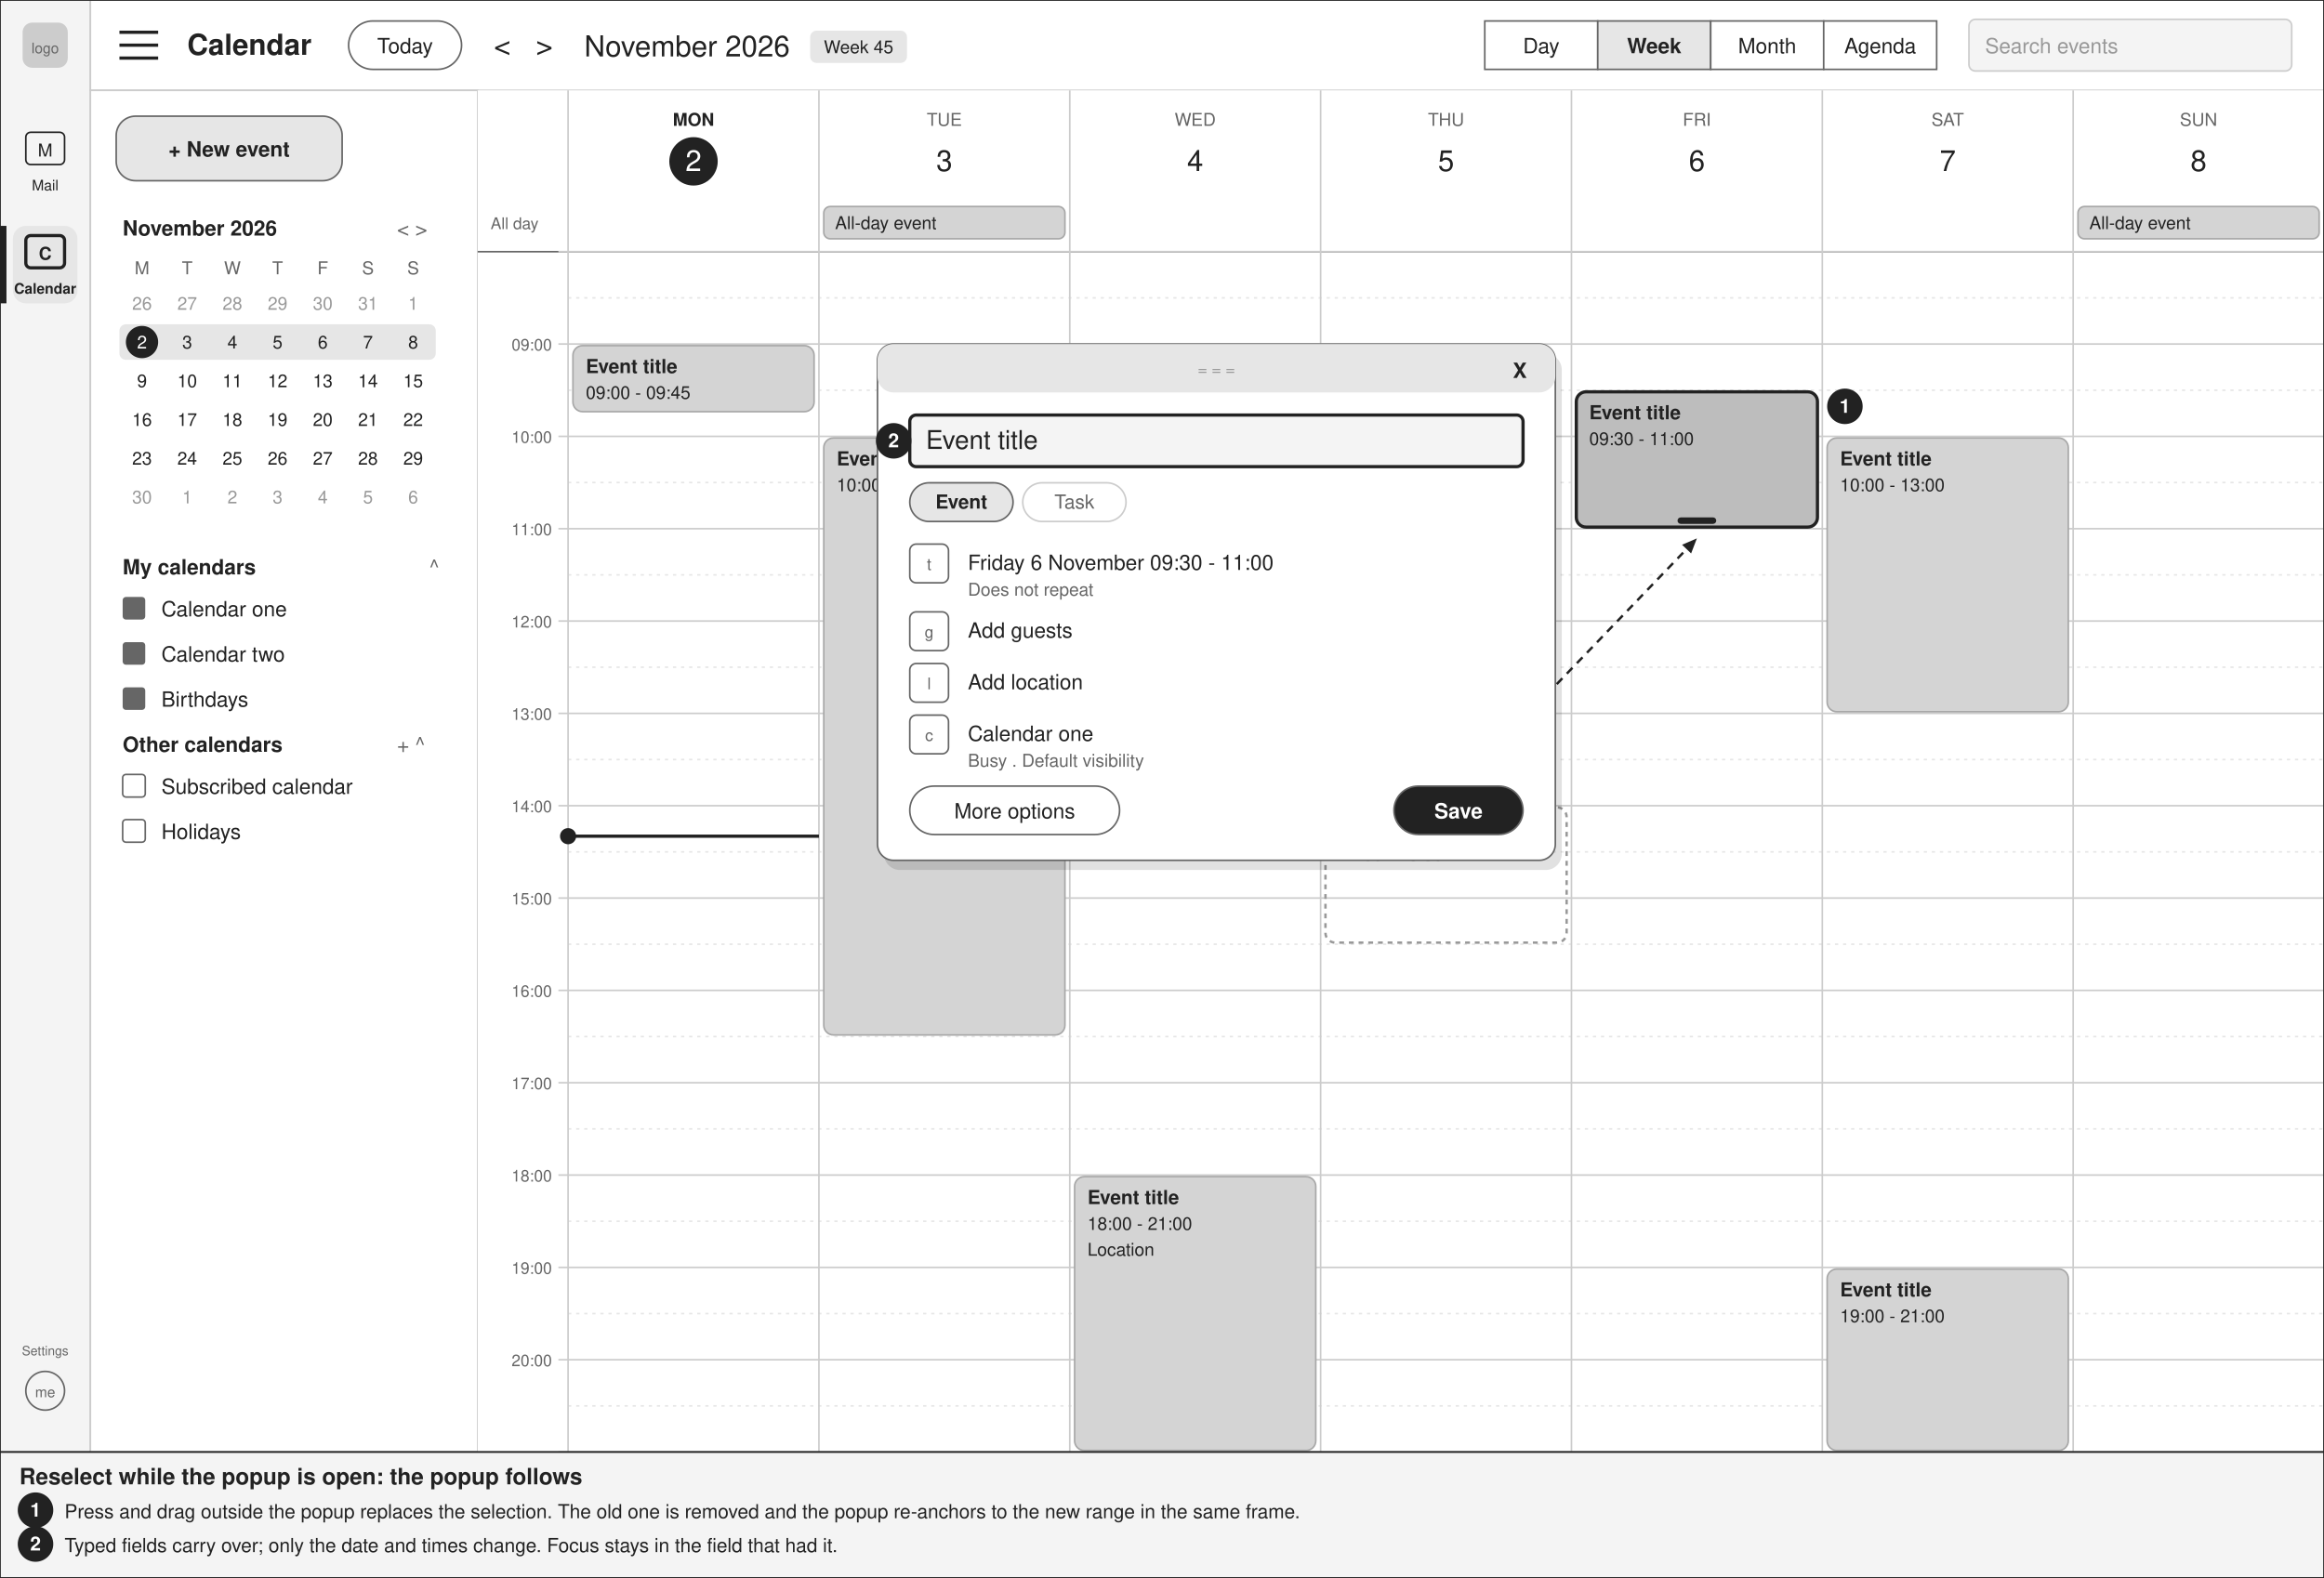
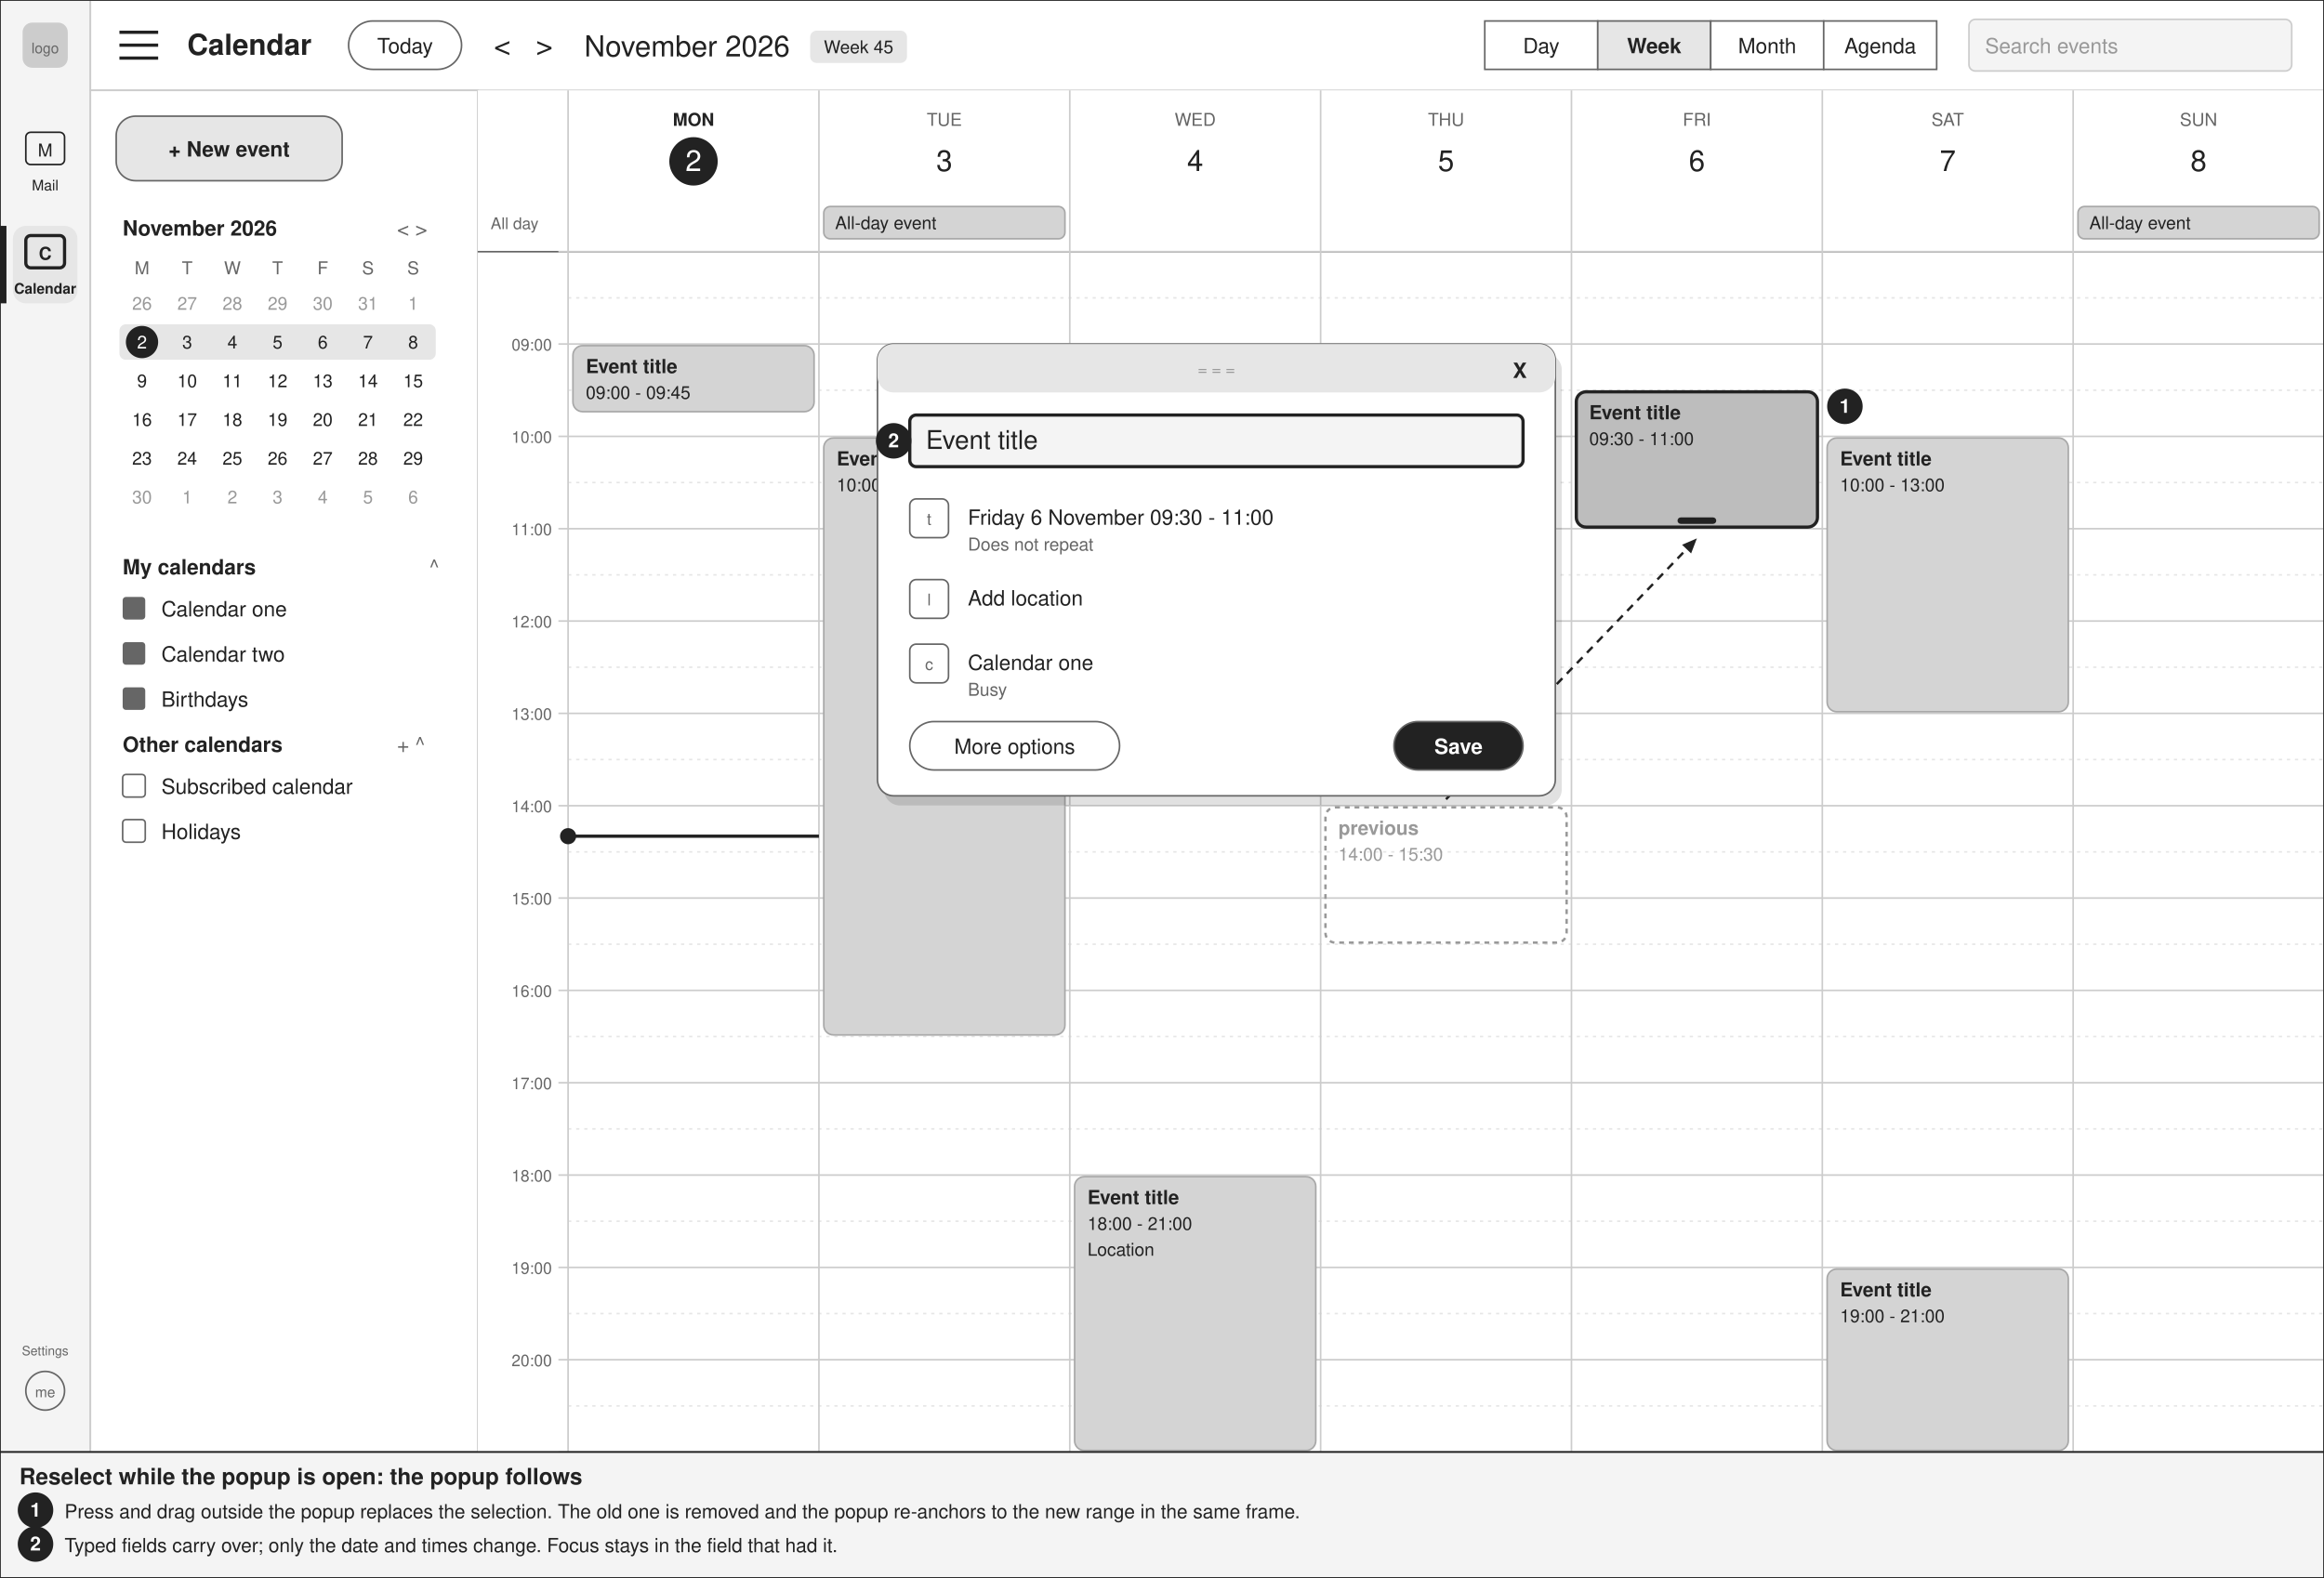
<svg xmlns="http://www.w3.org/2000/svg" width="1440" height="978" viewBox="0 0 1440 978">
  <rect width="1440" height="978" fill="#fff" />
  <rect x="0" y="0" width="56" height="900" rx="0" fill="#f4f4f4" stroke="#ccc" stroke-width="1" />
  <rect x="14" y="14" width="28" height="28" rx="6" fill="#ccc" stroke="none" stroke-width="1" />
  <text x="28" y="33" font-family="Helvetica, Arial, sans-serif" font-size="9" fill="#666" text-anchor="middle">logo</text>
  <rect x="16" y="82" width="24" height="20" rx="3" fill="none" stroke="#222" stroke-width="1" />
  <text x="28" y="97" font-family="Helvetica, Arial, sans-serif" font-size="11" fill="#222" text-anchor="middle">M</text>
  <text x="28" y="118" font-family="Helvetica, Arial, sans-serif" font-size="9" fill="#222" text-anchor="middle">Mail</text>
  <rect x="0" y="140" width="4" height="48" rx="0" fill="#222" stroke="none" stroke-width="1" />
  <rect x="8" y="140" width="40" height="48" rx="8" fill="#e6e6e6" stroke="none" stroke-width="1" />
  <rect x="16" y="146" width="24" height="20" rx="3" fill="none" stroke="#222" stroke-width="2" />
  <text x="28" y="161" font-family="Helvetica, Arial, sans-serif" font-size="11" fill="#222" font-weight="bold" text-anchor="middle">C</text>
  <text x="28" y="182" font-family="Helvetica, Arial, sans-serif" font-size="9" fill="#222" font-weight="bold" text-anchor="middle">Calendar</text>
  <rect x="16" y="850" width="24" height="24" rx="12" fill="none" stroke="#666" stroke-width="1" />
  <text x="28" y="866" font-family="Helvetica, Arial, sans-serif" font-size="9" fill="#666" text-anchor="middle">me</text>
  <text x="28" y="840" font-family="Helvetica, Arial, sans-serif" font-size="8" fill="#666" text-anchor="middle">Settings</text>
  <rect x="56" y="0" width="1384" height="56" rx="0" fill="#fff" stroke="#ccc" stroke-width="1" />
  <line x1="74" y1="20" x2="98" y2="20" stroke="#222" stroke-width="2" />
  <line x1="74" y1="28" x2="98" y2="28" stroke="#222" stroke-width="2" />
  <line x1="74" y1="36" x2="98" y2="36" stroke="#222" stroke-width="2" />
  <text x="116" y="34" font-family="Helvetica, Arial, sans-serif" font-size="18" fill="#222" font-weight="bold">Calendar</text>
  <rect x="216" y="13" width="70" height="30" rx="15" fill="#fff" stroke="#666" stroke-width="1" />
  <text x="251" y="33" font-family="Helvetica, Arial, sans-serif" font-size="13" fill="#222" text-anchor="middle">Today</text>
  <text x="306" y="34" font-family="Helvetica, Arial, sans-serif" font-size="18" fill="#222">&lt;</text>
  <text x="332" y="34" font-family="Helvetica, Arial, sans-serif" font-size="18" fill="#222">&gt;</text>
  <text x="362" y="35" font-family="Helvetica, Arial, sans-serif" font-size="18" fill="#222">November 2026</text>
  <rect x="502" y="19" width="60" height="20" rx="4" fill="#e6e6e6" stroke="none" stroke-width="1" />
  <text x="532" y="33" font-family="Helvetica, Arial, sans-serif" font-size="11" fill="#222" text-anchor="middle">Week 45</text>
  <rect x="920" y="13" width="70" height="30" rx="0" fill="#fff" stroke="#666" stroke-width="1" />
  <text x="955" y="33" font-family="Helvetica, Arial, sans-serif" font-size="13" fill="#222" text-anchor="middle">Day</text>
  <rect x="990" y="13" width="70" height="30" rx="0" fill="#e6e6e6" stroke="#666" stroke-width="1" />
  <text x="1025" y="33" font-family="Helvetica, Arial, sans-serif" font-size="13" fill="#222" font-weight="bold" text-anchor="middle">Week</text>
  <rect x="1060" y="13" width="70" height="30" rx="0" fill="#fff" stroke="#666" stroke-width="1" />
  <text x="1095" y="33" font-family="Helvetica, Arial, sans-serif" font-size="13" fill="#222" text-anchor="middle">Month</text>
  <rect x="1130" y="13" width="70" height="30" rx="0" fill="#fff" stroke="#666" stroke-width="1" />
  <text x="1165" y="33" font-family="Helvetica, Arial, sans-serif" font-size="13" fill="#222" text-anchor="middle">Agenda</text>
  <rect x="1220" y="12" width="200" height="32" rx="4" fill="#f4f4f4" stroke="#ccc" stroke-width="1" />
  <text x="1230" y="33" font-family="Helvetica, Arial, sans-serif" font-size="13" fill="#999">Search events</text>
  <rect x="56" y="56" width="240" height="844" rx="0" fill="#fff" stroke="#ccc" stroke-width="1" />
  <rect x="72" y="72" width="140" height="40" rx="12" fill="#e6e6e6" stroke="#666" stroke-width="1" />
  <text x="142" y="97" font-family="Helvetica, Arial, sans-serif" font-size="13" fill="#222" font-weight="bold" text-anchor="middle">+  New event</text>
  <text x="76" y="146" font-family="Helvetica, Arial, sans-serif" font-size="13" fill="#222" font-weight="bold">November 2026</text>
  <text x="246" y="146" font-family="Helvetica, Arial, sans-serif" font-size="13" fill="#666">&lt;  &gt;</text>
  <text x="88" y="170" font-family="Helvetica, Arial, sans-serif" font-size="11" fill="#666" text-anchor="middle">M</text>
  <text x="116" y="170" font-family="Helvetica, Arial, sans-serif" font-size="11" fill="#666" text-anchor="middle">T</text>
  <text x="144" y="170" font-family="Helvetica, Arial, sans-serif" font-size="11" fill="#666" text-anchor="middle">W</text>
  <text x="172" y="170" font-family="Helvetica, Arial, sans-serif" font-size="11" fill="#666" text-anchor="middle">T</text>
  <text x="200" y="170" font-family="Helvetica, Arial, sans-serif" font-size="11" fill="#666" text-anchor="middle">F</text>
  <text x="228" y="170" font-family="Helvetica, Arial, sans-serif" font-size="11" fill="#666" text-anchor="middle">S</text>
  <text x="256" y="170" font-family="Helvetica, Arial, sans-serif" font-size="11" fill="#666" text-anchor="middle">S</text>
  <rect x="74" y="201" width="196" height="22" rx="4" fill="#e6e6e6" stroke="none" stroke-width="1" />
  <text x="88" y="192" font-family="Helvetica, Arial, sans-serif" font-size="11" fill="#999" text-anchor="middle">26</text>
  <text x="116" y="192" font-family="Helvetica, Arial, sans-serif" font-size="11" fill="#999" text-anchor="middle">27</text>
  <text x="144" y="192" font-family="Helvetica, Arial, sans-serif" font-size="11" fill="#999" text-anchor="middle">28</text>
  <text x="172" y="192" font-family="Helvetica, Arial, sans-serif" font-size="11" fill="#999" text-anchor="middle">29</text>
  <text x="200" y="192" font-family="Helvetica, Arial, sans-serif" font-size="11" fill="#999" text-anchor="middle">30</text>
  <text x="228" y="192" font-family="Helvetica, Arial, sans-serif" font-size="11" fill="#999" text-anchor="middle">31</text>
  <text x="256" y="192" font-family="Helvetica, Arial, sans-serif" font-size="11" fill="#999" text-anchor="middle">1</text>
  <circle cx="88" cy="212" r="10" fill="#222" stroke="none" stroke-width="1" />
  <text x="88" y="216" font-family="Helvetica, Arial, sans-serif" font-size="11" fill="#fff" text-anchor="middle">2</text>
  <text x="116" y="216" font-family="Helvetica, Arial, sans-serif" font-size="11" fill="#222" text-anchor="middle">3</text>
  <text x="144" y="216" font-family="Helvetica, Arial, sans-serif" font-size="11" fill="#222" text-anchor="middle">4</text>
  <text x="172" y="216" font-family="Helvetica, Arial, sans-serif" font-size="11" fill="#222" text-anchor="middle">5</text>
  <text x="200" y="216" font-family="Helvetica, Arial, sans-serif" font-size="11" fill="#222" text-anchor="middle">6</text>
  <text x="228" y="216" font-family="Helvetica, Arial, sans-serif" font-size="11" fill="#222" text-anchor="middle">7</text>
  <text x="256" y="216" font-family="Helvetica, Arial, sans-serif" font-size="11" fill="#222" text-anchor="middle">8</text>
  <text x="88" y="240" font-family="Helvetica, Arial, sans-serif" font-size="11" fill="#222" text-anchor="middle">9</text>
  <text x="116" y="240" font-family="Helvetica, Arial, sans-serif" font-size="11" fill="#222" text-anchor="middle">10</text>
  <text x="144" y="240" font-family="Helvetica, Arial, sans-serif" font-size="11" fill="#222" text-anchor="middle">11</text>
  <text x="172" y="240" font-family="Helvetica, Arial, sans-serif" font-size="11" fill="#222" text-anchor="middle">12</text>
  <text x="200" y="240" font-family="Helvetica, Arial, sans-serif" font-size="11" fill="#222" text-anchor="middle">13</text>
  <text x="228" y="240" font-family="Helvetica, Arial, sans-serif" font-size="11" fill="#222" text-anchor="middle">14</text>
  <text x="256" y="240" font-family="Helvetica, Arial, sans-serif" font-size="11" fill="#222" text-anchor="middle">15</text>
  <text x="88" y="264" font-family="Helvetica, Arial, sans-serif" font-size="11" fill="#222" text-anchor="middle">16</text>
  <text x="116" y="264" font-family="Helvetica, Arial, sans-serif" font-size="11" fill="#222" text-anchor="middle">17</text>
  <text x="144" y="264" font-family="Helvetica, Arial, sans-serif" font-size="11" fill="#222" text-anchor="middle">18</text>
  <text x="172" y="264" font-family="Helvetica, Arial, sans-serif" font-size="11" fill="#222" text-anchor="middle">19</text>
  <text x="200" y="264" font-family="Helvetica, Arial, sans-serif" font-size="11" fill="#222" text-anchor="middle">20</text>
  <text x="228" y="264" font-family="Helvetica, Arial, sans-serif" font-size="11" fill="#222" text-anchor="middle">21</text>
  <text x="256" y="264" font-family="Helvetica, Arial, sans-serif" font-size="11" fill="#222" text-anchor="middle">22</text>
  <text x="88" y="288" font-family="Helvetica, Arial, sans-serif" font-size="11" fill="#222" text-anchor="middle">23</text>
  <text x="116" y="288" font-family="Helvetica, Arial, sans-serif" font-size="11" fill="#222" text-anchor="middle">24</text>
  <text x="144" y="288" font-family="Helvetica, Arial, sans-serif" font-size="11" fill="#222" text-anchor="middle">25</text>
  <text x="172" y="288" font-family="Helvetica, Arial, sans-serif" font-size="11" fill="#222" text-anchor="middle">26</text>
  <text x="200" y="288" font-family="Helvetica, Arial, sans-serif" font-size="11" fill="#222" text-anchor="middle">27</text>
  <text x="228" y="288" font-family="Helvetica, Arial, sans-serif" font-size="11" fill="#222" text-anchor="middle">28</text>
  <text x="256" y="288" font-family="Helvetica, Arial, sans-serif" font-size="11" fill="#222" text-anchor="middle">29</text>
  <text x="88" y="312" font-family="Helvetica, Arial, sans-serif" font-size="11" fill="#999" text-anchor="middle">30</text>
  <text x="116" y="312" font-family="Helvetica, Arial, sans-serif" font-size="11" fill="#999" text-anchor="middle">1</text>
  <text x="144" y="312" font-family="Helvetica, Arial, sans-serif" font-size="11" fill="#999" text-anchor="middle">2</text>
  <text x="172" y="312" font-family="Helvetica, Arial, sans-serif" font-size="11" fill="#999" text-anchor="middle">3</text>
  <text x="200" y="312" font-family="Helvetica, Arial, sans-serif" font-size="11" fill="#999" text-anchor="middle">4</text>
  <text x="228" y="312" font-family="Helvetica, Arial, sans-serif" font-size="11" fill="#999" text-anchor="middle">5</text>
  <text x="256" y="312" font-family="Helvetica, Arial, sans-serif" font-size="11" fill="#999" text-anchor="middle">6</text>
  <text x="76" y="356" font-family="Helvetica, Arial, sans-serif" font-size="13" fill="#222" font-weight="bold">My calendars</text>
  <text x="266" y="356" font-family="Helvetica, Arial, sans-serif" font-size="13" fill="#666">^</text>
  <rect x="76" y="370" width="14" height="14" rx="2" fill="#666" stroke="none" stroke-width="1" />
  <text x="100" y="382" font-family="Helvetica, Arial, sans-serif" font-size="13" fill="#222">Calendar one</text>
  <rect x="76" y="398" width="14" height="14" rx="2" fill="#666" stroke="none" stroke-width="1" />
  <text x="100" y="410" font-family="Helvetica, Arial, sans-serif" font-size="13" fill="#222">Calendar two</text>
  <rect x="76" y="426" width="14" height="14" rx="2" fill="#666" stroke="none" stroke-width="1" />
  <text x="100" y="438" font-family="Helvetica, Arial, sans-serif" font-size="13" fill="#222">Birthdays</text>
  <text x="76" y="466" font-family="Helvetica, Arial, sans-serif" font-size="13" fill="#222" font-weight="bold">Other calendars</text>
  <text x="246" y="466" font-family="Helvetica, Arial, sans-serif" font-size="13" fill="#666">+  ^</text>
  <rect x="76" y="480" width="14" height="14" rx="2" fill="none" stroke="#666" stroke-width="1" />
  <text x="100" y="492" font-family="Helvetica, Arial, sans-serif" font-size="13" fill="#222">Subscribed calendar</text>
  <rect x="76" y="508" width="14" height="14" rx="2" fill="none" stroke="#666" stroke-width="1" />
  <text x="100" y="520" font-family="Helvetica, Arial, sans-serif" font-size="13" fill="#222">Holidays</text>
  <rect x="296" y="56" width="1144" height="844" rx="0" fill="#fff" stroke="none" stroke-width="1" />
  <text x="429.714" y="78" font-family="Helvetica, Arial, sans-serif" font-size="11" fill="#222" font-weight="bold" text-anchor="middle">MON</text>
  <circle cx="429.714" cy="100" r="15" fill="#222" stroke="none" stroke-width="1" />
  <text x="429.714" y="106" font-family="Helvetica, Arial, sans-serif" font-size="18" fill="#fff" text-anchor="middle">2</text>
  <text x="585.143" y="78" font-family="Helvetica, Arial, sans-serif" font-size="11" fill="#666" text-anchor="middle">TUE</text>
  <text x="585.143" y="106" font-family="Helvetica, Arial, sans-serif" font-size="18" fill="#222" text-anchor="middle">3</text>
  <text x="740.571" y="78" font-family="Helvetica, Arial, sans-serif" font-size="11" fill="#666" text-anchor="middle">WED</text>
  <text x="740.571" y="106" font-family="Helvetica, Arial, sans-serif" font-size="18" fill="#222" text-anchor="middle">4</text>
  <text x="896" y="78" font-family="Helvetica, Arial, sans-serif" font-size="11" fill="#666" text-anchor="middle">THU</text>
  <text x="896" y="106" font-family="Helvetica, Arial, sans-serif" font-size="18" fill="#222" text-anchor="middle">5</text>
  <text x="1051.429" y="78" font-family="Helvetica, Arial, sans-serif" font-size="11" fill="#666" text-anchor="middle">FRI</text>
  <text x="1051.429" y="106" font-family="Helvetica, Arial, sans-serif" font-size="18" fill="#222" text-anchor="middle">6</text>
  <text x="1206.857" y="78" font-family="Helvetica, Arial, sans-serif" font-size="11" fill="#666" text-anchor="middle">SAT</text>
  <text x="1206.857" y="106" font-family="Helvetica, Arial, sans-serif" font-size="18" fill="#222" text-anchor="middle">7</text>
  <text x="1362.286" y="78" font-family="Helvetica, Arial, sans-serif" font-size="11" fill="#666" text-anchor="middle">SUN</text>
  <text x="1362.286" y="106" font-family="Helvetica, Arial, sans-serif" font-size="18" fill="#222" text-anchor="middle">8</text>
  <text x="304" y="142" font-family="Helvetica, Arial, sans-serif" font-size="10" fill="#666">All day</text>
  <rect x="1287.571" y="128" width="149.429" height="20" rx="4" fill="#d4d4d4" stroke="#a8a8a8" stroke-width="1" />
  <text x="1294.571" y="142" font-family="Helvetica, Arial, sans-serif" font-size="11" fill="#222">All-day event</text>
  <rect x="510.429" y="128" width="149.429" height="20" rx="4" fill="#d4d4d4" stroke="#a8a8a8" stroke-width="1" />
  <text x="517.429" y="142" font-family="Helvetica, Arial, sans-serif" font-size="11" fill="#222">All-day event</text>
  <line x1="296" y1="156" x2="1440" y2="156" stroke="#666" stroke-width="1" />
  <line x1="346" y1="156" x2="1440" y2="156" stroke="#ccc" stroke-width="1" />
  <line x1="352" y1="184.615" x2="1440" y2="184.615" stroke="#e6e6e6" stroke-width="1" stroke-dasharray="2 3" />
  <line x1="346" y1="213.231" x2="1440" y2="213.231" stroke="#ccc" stroke-width="1" />
  <text x="342" y="217.231" font-family="Helvetica, Arial, sans-serif" font-size="10" fill="#666" text-anchor="end">09:00</text>
  <line x1="352" y1="241.846" x2="1440" y2="241.846" stroke="#e6e6e6" stroke-width="1" stroke-dasharray="2 3" />
  <line x1="346" y1="270.462" x2="1440" y2="270.462" stroke="#ccc" stroke-width="1" />
  <text x="342" y="274.462" font-family="Helvetica, Arial, sans-serif" font-size="10" fill="#666" text-anchor="end">10:00</text>
  <line x1="352" y1="299.077" x2="1440" y2="299.077" stroke="#e6e6e6" stroke-width="1" stroke-dasharray="2 3" />
  <line x1="346" y1="327.692" x2="1440" y2="327.692" stroke="#ccc" stroke-width="1" />
  <text x="342" y="331.692" font-family="Helvetica, Arial, sans-serif" font-size="10" fill="#666" text-anchor="end">11:00</text>
  <line x1="352" y1="356.308" x2="1440" y2="356.308" stroke="#e6e6e6" stroke-width="1" stroke-dasharray="2 3" />
  <line x1="346" y1="384.923" x2="1440" y2="384.923" stroke="#ccc" stroke-width="1" />
  <text x="342" y="388.923" font-family="Helvetica, Arial, sans-serif" font-size="10" fill="#666" text-anchor="end">12:00</text>
  <line x1="352" y1="413.538" x2="1440" y2="413.538" stroke="#e6e6e6" stroke-width="1" stroke-dasharray="2 3" />
  <line x1="346" y1="442.154" x2="1440" y2="442.154" stroke="#ccc" stroke-width="1" />
  <text x="342" y="446.154" font-family="Helvetica, Arial, sans-serif" font-size="10" fill="#666" text-anchor="end">13:00</text>
  <line x1="352" y1="470.769" x2="1440" y2="470.769" stroke="#e6e6e6" stroke-width="1" stroke-dasharray="2 3" />
  <line x1="346" y1="499.385" x2="1440" y2="499.385" stroke="#ccc" stroke-width="1" />
  <text x="342" y="503.385" font-family="Helvetica, Arial, sans-serif" font-size="10" fill="#666" text-anchor="end">14:00</text>
  <line x1="352" y1="528" x2="1440" y2="528" stroke="#e6e6e6" stroke-width="1" stroke-dasharray="2 3" />
  <line x1="346" y1="556.615" x2="1440" y2="556.615" stroke="#ccc" stroke-width="1" />
  <text x="342" y="560.615" font-family="Helvetica, Arial, sans-serif" font-size="10" fill="#666" text-anchor="end">15:00</text>
  <line x1="352" y1="585.231" x2="1440" y2="585.231" stroke="#e6e6e6" stroke-width="1" stroke-dasharray="2 3" />
  <line x1="346" y1="613.846" x2="1440" y2="613.846" stroke="#ccc" stroke-width="1" />
  <text x="342" y="617.846" font-family="Helvetica, Arial, sans-serif" font-size="10" fill="#666" text-anchor="end">16:00</text>
  <line x1="352" y1="642.462" x2="1440" y2="642.462" stroke="#e6e6e6" stroke-width="1" stroke-dasharray="2 3" />
  <line x1="346" y1="671.077" x2="1440" y2="671.077" stroke="#ccc" stroke-width="1" />
  <text x="342" y="675.077" font-family="Helvetica, Arial, sans-serif" font-size="10" fill="#666" text-anchor="end">17:00</text>
  <line x1="352" y1="699.692" x2="1440" y2="699.692" stroke="#e6e6e6" stroke-width="1" stroke-dasharray="2 3" />
  <line x1="346" y1="728.308" x2="1440" y2="728.308" stroke="#ccc" stroke-width="1" />
  <text x="342" y="732.308" font-family="Helvetica, Arial, sans-serif" font-size="10" fill="#666" text-anchor="end">18:00</text>
  <line x1="352" y1="756.923" x2="1440" y2="756.923" stroke="#e6e6e6" stroke-width="1" stroke-dasharray="2 3" />
  <line x1="346" y1="785.538" x2="1440" y2="785.538" stroke="#ccc" stroke-width="1" />
  <text x="342" y="789.538" font-family="Helvetica, Arial, sans-serif" font-size="10" fill="#666" text-anchor="end">19:00</text>
  <line x1="352" y1="814.154" x2="1440" y2="814.154" stroke="#e6e6e6" stroke-width="1" stroke-dasharray="2 3" />
  <line x1="346" y1="842.769" x2="1440" y2="842.769" stroke="#ccc" stroke-width="1" />
  <text x="342" y="846.769" font-family="Helvetica, Arial, sans-serif" font-size="10" fill="#666" text-anchor="end">20:00</text>
  <line x1="352" y1="871.385" x2="1440" y2="871.385" stroke="#e6e6e6" stroke-width="1" stroke-dasharray="2 3" />
  <line x1="346" y1="900" x2="1440" y2="900" stroke="#ccc" stroke-width="1" />
  <line x1="352" y1="928.615" x2="1440" y2="928.615" stroke="#e6e6e6" stroke-width="1" stroke-dasharray="2 3" />
  <line x1="352" y1="56" x2="352" y2="900" stroke="#ccc" stroke-width="1" />
  <line x1="507.429" y1="56" x2="507.429" y2="900" stroke="#ccc" stroke-width="1" />
  <line x1="662.857" y1="56" x2="662.857" y2="900" stroke="#ccc" stroke-width="1" />
  <line x1="818.286" y1="56" x2="818.286" y2="900" stroke="#ccc" stroke-width="1" />
  <line x1="973.714" y1="56" x2="973.714" y2="900" stroke="#ccc" stroke-width="1" />
  <line x1="1129.143" y1="56" x2="1129.143" y2="900" stroke="#ccc" stroke-width="1" />
  <line x1="1284.571" y1="56" x2="1284.571" y2="900" stroke="#ccc" stroke-width="1" />
  <line x1="1440" y1="56" x2="1440" y2="900" stroke="#ccc" stroke-width="1" />
  <circle cx="352" cy="518.271" r="5" fill="#222" stroke="none" stroke-width="1" />
  <line x1="352" y1="518.271" x2="507.429" y2="518.271" stroke="#222" stroke-width="2" />
  <rect x="510.429" y="271.462" width="149.429" height="370" rx="6" fill="#d4d4d4" stroke="#a8a8a8" stroke-width="1" />
  <text x="518.429" y="288.462" font-family="Helvetica, Arial, sans-serif" font-size="12" fill="#222" font-weight="bold">Event title</text>
  <text x="518.429" y="304.462" font-family="Helvetica, Arial, sans-serif" font-size="11" fill="#222">10:00 - 16:30</text>
  <rect x="665.857" y="729.308" width="149.429" height="169.692" rx="6" fill="#d4d4d4" stroke="#a8a8a8" stroke-width="1" />
  <text x="673.857" y="746.308" font-family="Helvetica, Arial, sans-serif" font-size="12" fill="#222" font-weight="bold">Event title</text>
  <text x="673.857" y="762.308" font-family="Helvetica, Arial, sans-serif" font-size="11" fill="#222">18:00 - 21:00</text>
  <text x="673.857" y="778.308" font-family="Helvetica, Arial, sans-serif" font-size="11" fill="#222">Location</text>
  <rect x="1132.143" y="271.462" width="149.429" height="169.692" rx="6" fill="#d4d4d4" stroke="#a8a8a8" stroke-width="1" />
  <text x="1140.143" y="288.462" font-family="Helvetica, Arial, sans-serif" font-size="12" fill="#222" font-weight="bold">Event title</text>
  <text x="1140.143" y="304.462" font-family="Helvetica, Arial, sans-serif" font-size="11" fill="#222">10:00 - 13:00</text>
  <rect x="1132.143" y="786.538" width="149.429" height="112.462" rx="6" fill="#d4d4d4" stroke="#a8a8a8" stroke-width="1" />
  <text x="1140.143" y="803.538" font-family="Helvetica, Arial, sans-serif" font-size="12" fill="#222" font-weight="bold">Event title</text>
  <text x="1140.143" y="819.538" font-family="Helvetica, Arial, sans-serif" font-size="11" fill="#222">19:00 - 21:00</text>
  <rect x="355" y="214.231" width="149.429" height="40.923" rx="6" fill="#d4d4d4" stroke="#a8a8a8" stroke-width="1" />
  <text x="363" y="231.231" font-family="Helvetica, Arial, sans-serif" font-size="12" fill="#222" font-weight="bold">Event title</text>
  <text x="363" y="247.231" font-family="Helvetica, Arial, sans-serif" font-size="11" fill="#222">09:00 - 09:45</text>
  <rect x="821.286" y="500.385" width="149.429" height="83.846" rx="6" fill="none" stroke="#999" stroke-width="1.5" stroke-dasharray="3 3" />
  <text x="829.286" y="517.385" font-family="Helvetica, Arial, sans-serif" font-size="12" fill="#999" font-weight="bold">previous</text>
  <text x="829.286" y="533.385" font-family="Helvetica, Arial, sans-serif" font-size="11" fill="#999">14:00 - 15:30</text>
  <line x1="896" y1="495.385" x2="1051.429" y2="333.692" stroke="#222" stroke-width="1.5" stroke-dasharray="5 4" />
  <path d="M1051.429 333.692 L1042.238 337.634 L1047.853 343.031 z" fill="#222" />
  <rect x="976.714" y="242.846" width="149.429" height="83.846" rx="6" fill="#bdbdbd" stroke="#222" stroke-width="2" />
  <text x="984.714" y="259.846" font-family="Helvetica, Arial, sans-serif" font-size="12" fill="#222" font-weight="bold">Event title</text>
  <text x="984.714" y="275.846" font-family="Helvetica, Arial, sans-serif" font-size="11" fill="#222">09:30 - 11:00</text>
  <rect x="1039.429" y="320.692" width="24" height="4" rx="2" fill="#222" stroke="none" stroke-width="1" />
-   <rect x="547.714" y="219.231" width="420" height="320" rx="10" fill="#000" stroke="none" stroke-width="1" fill-opacity="0.12" />
-   <rect x="543.714" y="213.231" width="420" height="320" rx="10" fill="#fff" stroke="#666" stroke-width="1" />
+   <rect x="547.714" y="219.231" width="420" height="280" rx="10" fill="#000" stroke="none" stroke-width="1" fill-opacity="0.12" />
+   <rect x="543.714" y="213.231" width="420" height="280" rx="10" fill="#fff" stroke="#666" stroke-width="1" />
  <rect x="543.714" y="213.231" width="420" height="30" rx="10" fill="#e6e6e6" stroke="none" stroke-width="1" />
  <text x="753.714" y="232.231" font-family="Helvetica, Arial, sans-serif" font-size="10" fill="#999" text-anchor="middle">= = =</text>
  <text x="941.714" y="234.231" font-family="Helvetica, Arial, sans-serif" font-size="13" fill="#222" font-weight="bold" text-anchor="middle">X</text>
  <rect x="563.714" y="257.231" width="380" height="32" rx="4" fill="#f4f4f4" stroke="#222" stroke-width="2" />
  <text x="573.714" y="278.231" font-family="Helvetica, Arial, sans-serif" font-size="16" fill="#222">Event title</text>
-   <rect x="563.714" y="299.231" width="64" height="24" rx="12" fill="#e6e6e6" stroke="#666" stroke-width="1" />
-   <text x="595.714" y="315.231" font-family="Helvetica, Arial, sans-serif" font-size="12" fill="#222" font-weight="bold" text-anchor="middle">Event</text>
-   <rect x="633.714" y="299.231" width="64" height="24" rx="12" fill="none" stroke="#ccc" stroke-width="1" />
-   <text x="665.714" y="315.231" font-family="Helvetica, Arial, sans-serif" font-size="12" fill="#666" text-anchor="middle">Task</text>
-   <rect x="563.714" y="337.231" width="24" height="24" rx="4" fill="none" stroke="#666" stroke-width="1" />
-   <text x="575.714" y="353.231" font-family="Helvetica, Arial, sans-serif" font-size="10" fill="#666" text-anchor="middle">t</text>
-   <text x="599.714" y="353.231" font-family="Helvetica, Arial, sans-serif" font-size="13" fill="#222">Friday 6 November  09:30 - 11:00</text>
-   <text x="599.714" y="369.231" font-family="Helvetica, Arial, sans-serif" font-size="11" fill="#666">Does not repeat</text>
-   <rect x="563.714" y="379.231" width="24" height="24" rx="4" fill="none" stroke="#666" stroke-width="1" />
-   <text x="575.714" y="395.231" font-family="Helvetica, Arial, sans-serif" font-size="10" fill="#666" text-anchor="middle">g</text>
-   <text x="599.714" y="395.231" font-family="Helvetica, Arial, sans-serif" font-size="13" fill="#222">Add guests</text>
-   <rect x="563.714" y="411.231" width="24" height="24" rx="4" fill="none" stroke="#666" stroke-width="1" />
-   <text x="575.714" y="427.231" font-family="Helvetica, Arial, sans-serif" font-size="10" fill="#666" text-anchor="middle">l</text>
-   <text x="599.714" y="427.231" font-family="Helvetica, Arial, sans-serif" font-size="13" fill="#222">Add location</text>
-   <rect x="563.714" y="443.231" width="24" height="24" rx="4" fill="none" stroke="#666" stroke-width="1" />
-   <text x="575.714" y="459.231" font-family="Helvetica, Arial, sans-serif" font-size="10" fill="#666" text-anchor="middle">c</text>
-   <text x="599.714" y="459.231" font-family="Helvetica, Arial, sans-serif" font-size="13" fill="#222">Calendar one</text>
-   <text x="599.714" y="475.231" font-family="Helvetica, Arial, sans-serif" font-size="11" fill="#666">Busy  .  Default visibility</text>
-   <rect x="563.714" y="487.231" width="130" height="30" rx="15" fill="#fff" stroke="#666" stroke-width="1" />
-   <text x="628.714" y="507.231" font-family="Helvetica, Arial, sans-serif" font-size="13" fill="#222" text-anchor="middle">More options</text>
-   <rect x="863.714" y="487.231" width="80" height="30" rx="15" fill="#222" stroke="#666" stroke-width="1" />
-   <text x="903.714" y="507.231" font-family="Helvetica, Arial, sans-serif" font-size="13" fill="#fff" font-weight="bold" text-anchor="middle">Save</text>
+   <rect x="563.714" y="309.231" width="24" height="24" rx="4" fill="none" stroke="#666" stroke-width="1" />
+   <text x="575.714" y="325.231" font-family="Helvetica, Arial, sans-serif" font-size="10" fill="#666" text-anchor="middle">t</text>
+   <text x="599.714" y="325.231" font-family="Helvetica, Arial, sans-serif" font-size="13" fill="#222">Friday 6 November  09:30 - 11:00</text>
+   <text x="599.714" y="341.231" font-family="Helvetica, Arial, sans-serif" font-size="11" fill="#666">Does not repeat</text>
+   <rect x="563.714" y="359.231" width="24" height="24" rx="4" fill="none" stroke="#666" stroke-width="1" />
+   <text x="575.714" y="375.231" font-family="Helvetica, Arial, sans-serif" font-size="10" fill="#666" text-anchor="middle">l</text>
+   <text x="599.714" y="375.231" font-family="Helvetica, Arial, sans-serif" font-size="13" fill="#222">Add location</text>
+   <rect x="563.714" y="399.231" width="24" height="24" rx="4" fill="none" stroke="#666" stroke-width="1" />
+   <text x="575.714" y="415.231" font-family="Helvetica, Arial, sans-serif" font-size="10" fill="#666" text-anchor="middle">c</text>
+   <text x="599.714" y="415.231" font-family="Helvetica, Arial, sans-serif" font-size="13" fill="#222">Calendar one</text>
+   <text x="599.714" y="431.231" font-family="Helvetica, Arial, sans-serif" font-size="11" fill="#666">Busy</text>
+   <rect x="563.714" y="447.231" width="130" height="30" rx="15" fill="#fff" stroke="#666" stroke-width="1" />
+   <text x="628.714" y="467.231" font-family="Helvetica, Arial, sans-serif" font-size="13" fill="#222" text-anchor="middle">More options</text>
+   <rect x="863.714" y="447.231" width="80" height="30" rx="15" fill="#222" stroke="#666" stroke-width="1" />
+   <text x="903.714" y="467.231" font-family="Helvetica, Arial, sans-serif" font-size="13" fill="#fff" font-weight="bold" text-anchor="middle">Save</text>
  <circle cx="1143.143" cy="251.846" r="11" fill="#222" stroke="none" stroke-width="1" />
  <text x="1143.143" y="255.846" font-family="Helvetica, Arial, sans-serif" font-size="12" fill="#fff" font-weight="bold" text-anchor="middle">1</text>
  <circle cx="553.714" cy="273.231" r="11" fill="#222" stroke="none" stroke-width="1" />
  <text x="553.714" y="277.231" font-family="Helvetica, Arial, sans-serif" font-size="12" fill="#fff" font-weight="bold" text-anchor="middle">2</text>
  <rect x="0" y="0" width="1440" height="900" rx="0" fill="none" stroke="#222" stroke-width="1" />
  <rect x="0" y="900" width="1440" height="78" rx="0" fill="#f4f4f4" stroke="#222" stroke-width="1" />
  <text x="12" y="920" font-family="Helvetica, Arial, sans-serif" font-size="14" fill="#222" font-weight="bold">Reselect while the popup is open: the popup follows</text>
  <circle cx="22" cy="936" r="11" fill="#222" stroke="none" stroke-width="1" />
  <text x="22" y="940" font-family="Helvetica, Arial, sans-serif" font-size="12" fill="#fff" font-weight="bold" text-anchor="middle">1</text>
  <text x="40" y="941" font-family="Helvetica, Arial, sans-serif" font-size="12" fill="#222">Press and drag outside the popup replaces the selection. The old one is removed and the popup re-anchors to the new range in the same frame.</text>
  <circle cx="22" cy="957" r="11" fill="#222" stroke="none" stroke-width="1" />
  <text x="22" y="961" font-family="Helvetica, Arial, sans-serif" font-size="12" fill="#fff" font-weight="bold" text-anchor="middle">2</text>
  <text x="40" y="962" font-family="Helvetica, Arial, sans-serif" font-size="12" fill="#222">Typed fields carry over; only the date and times change. Focus stays in the field that had it.</text>
</svg>
